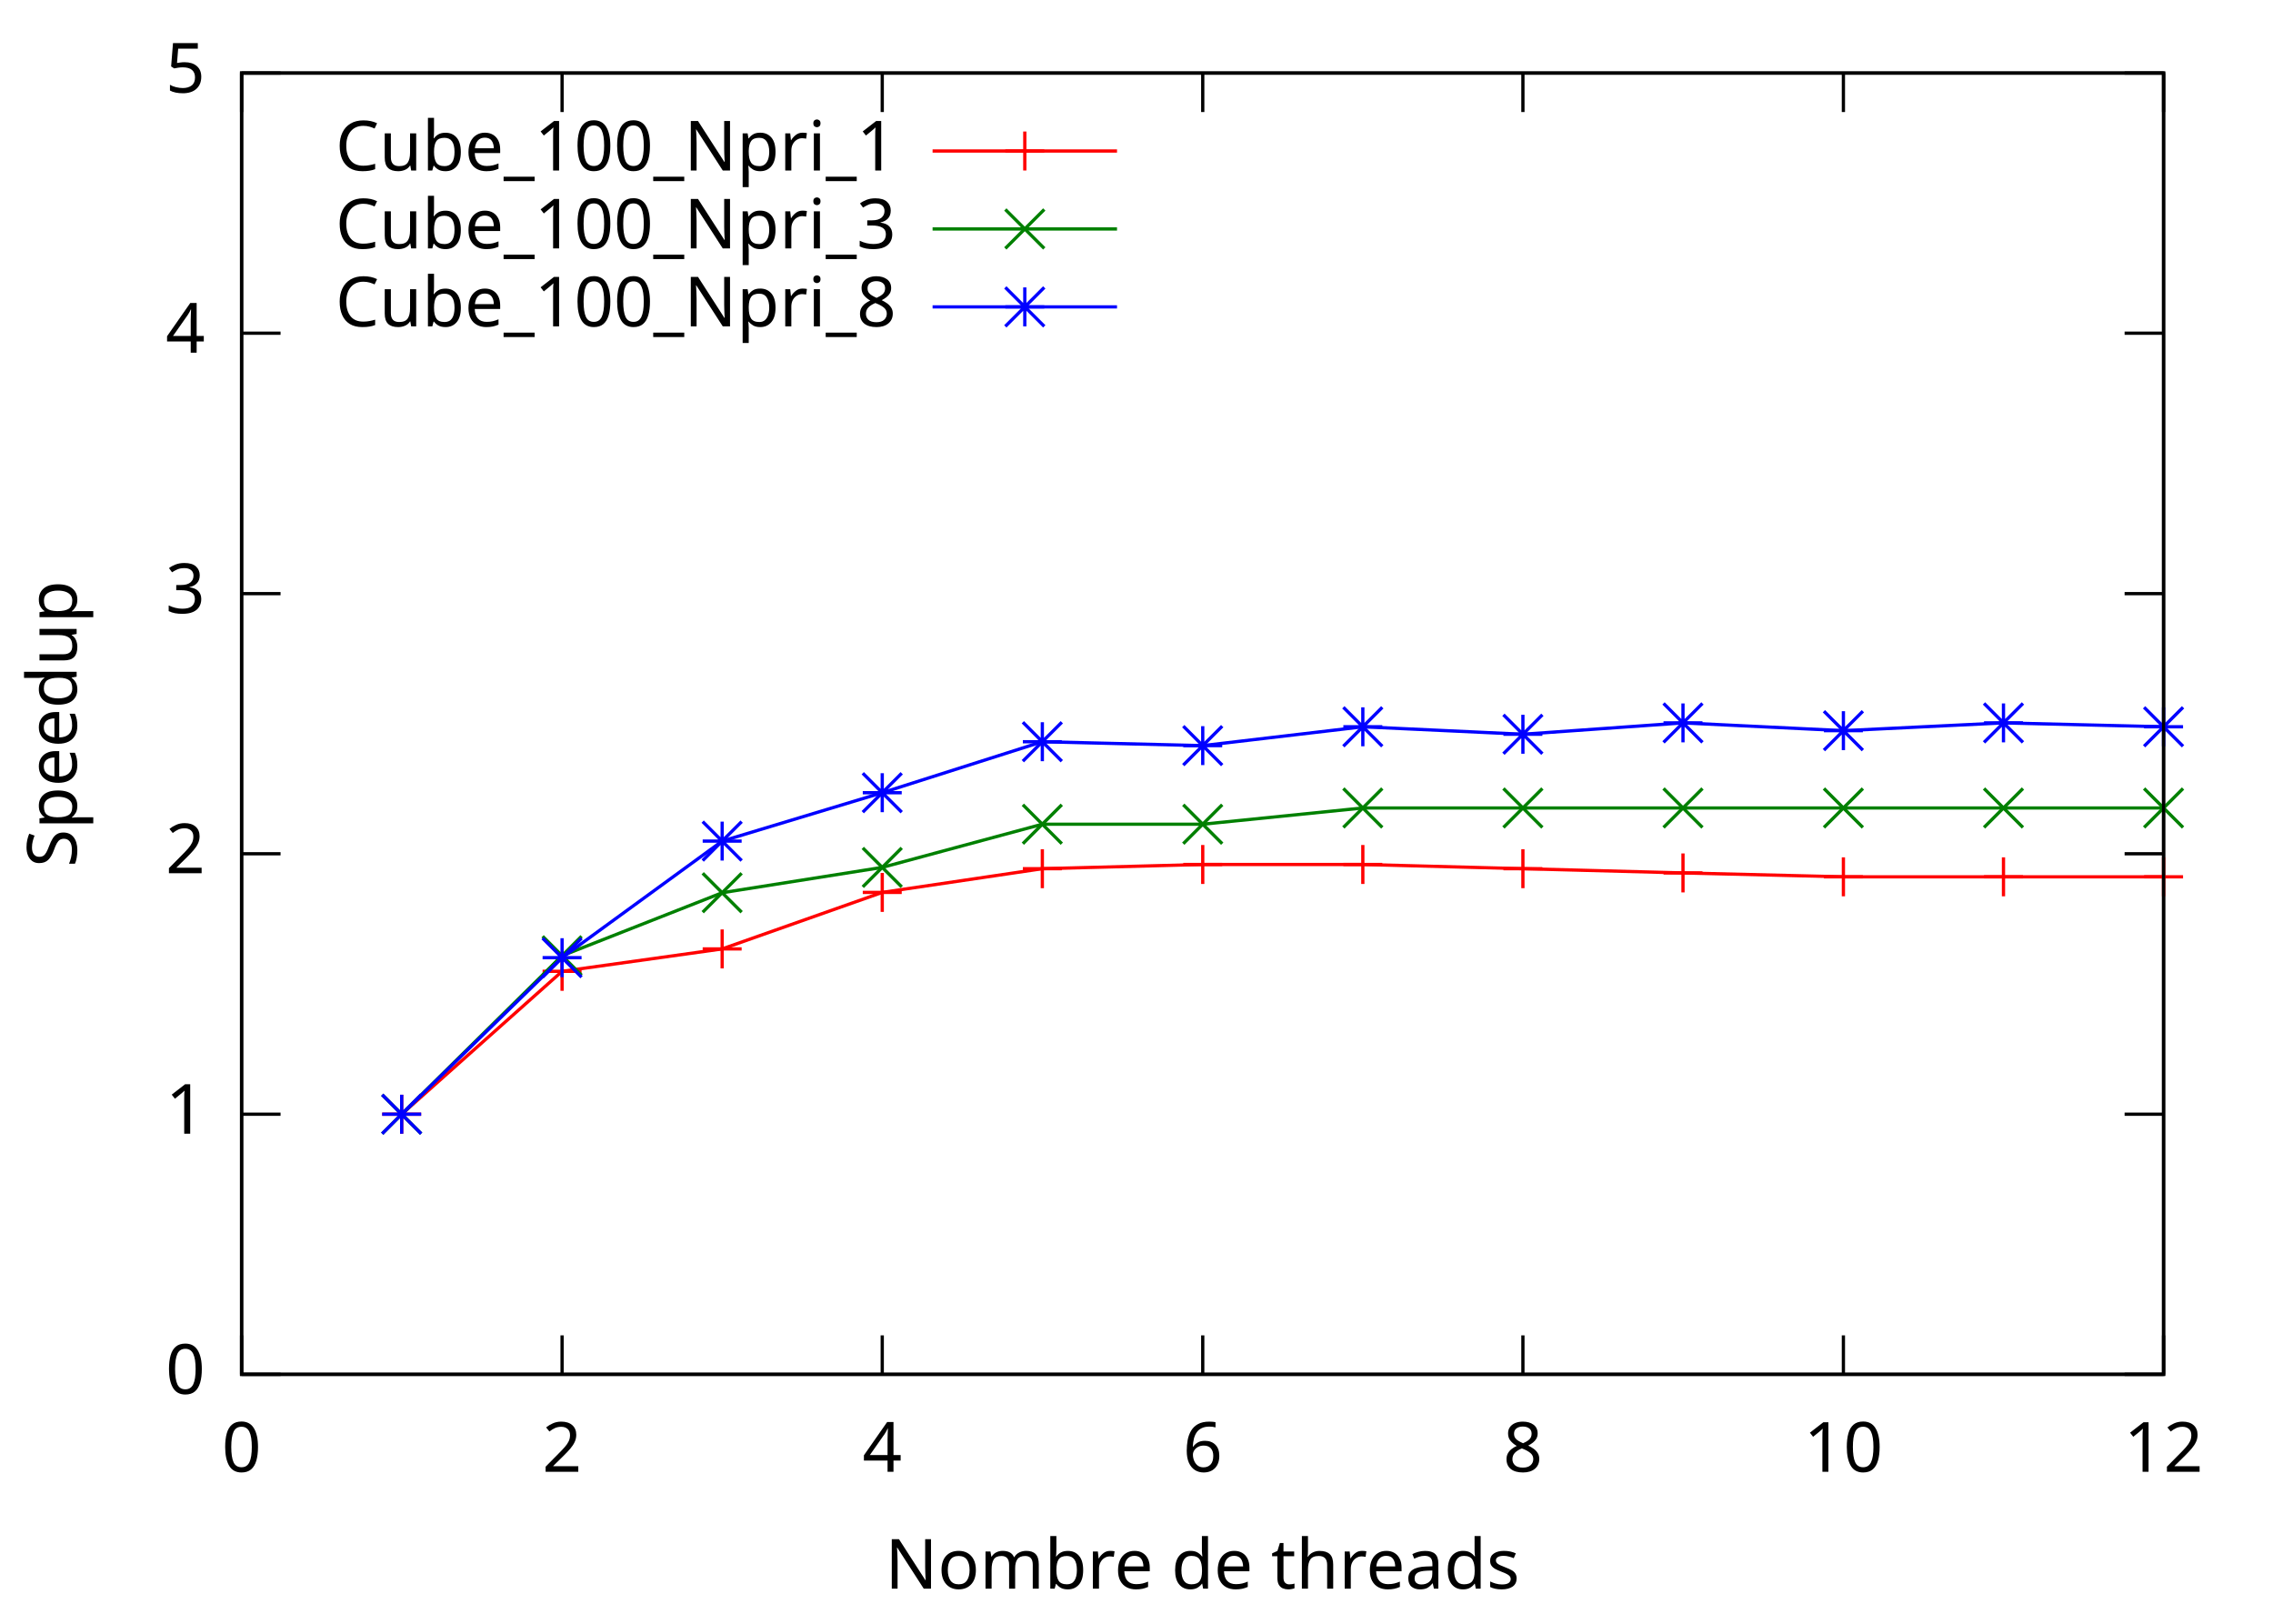
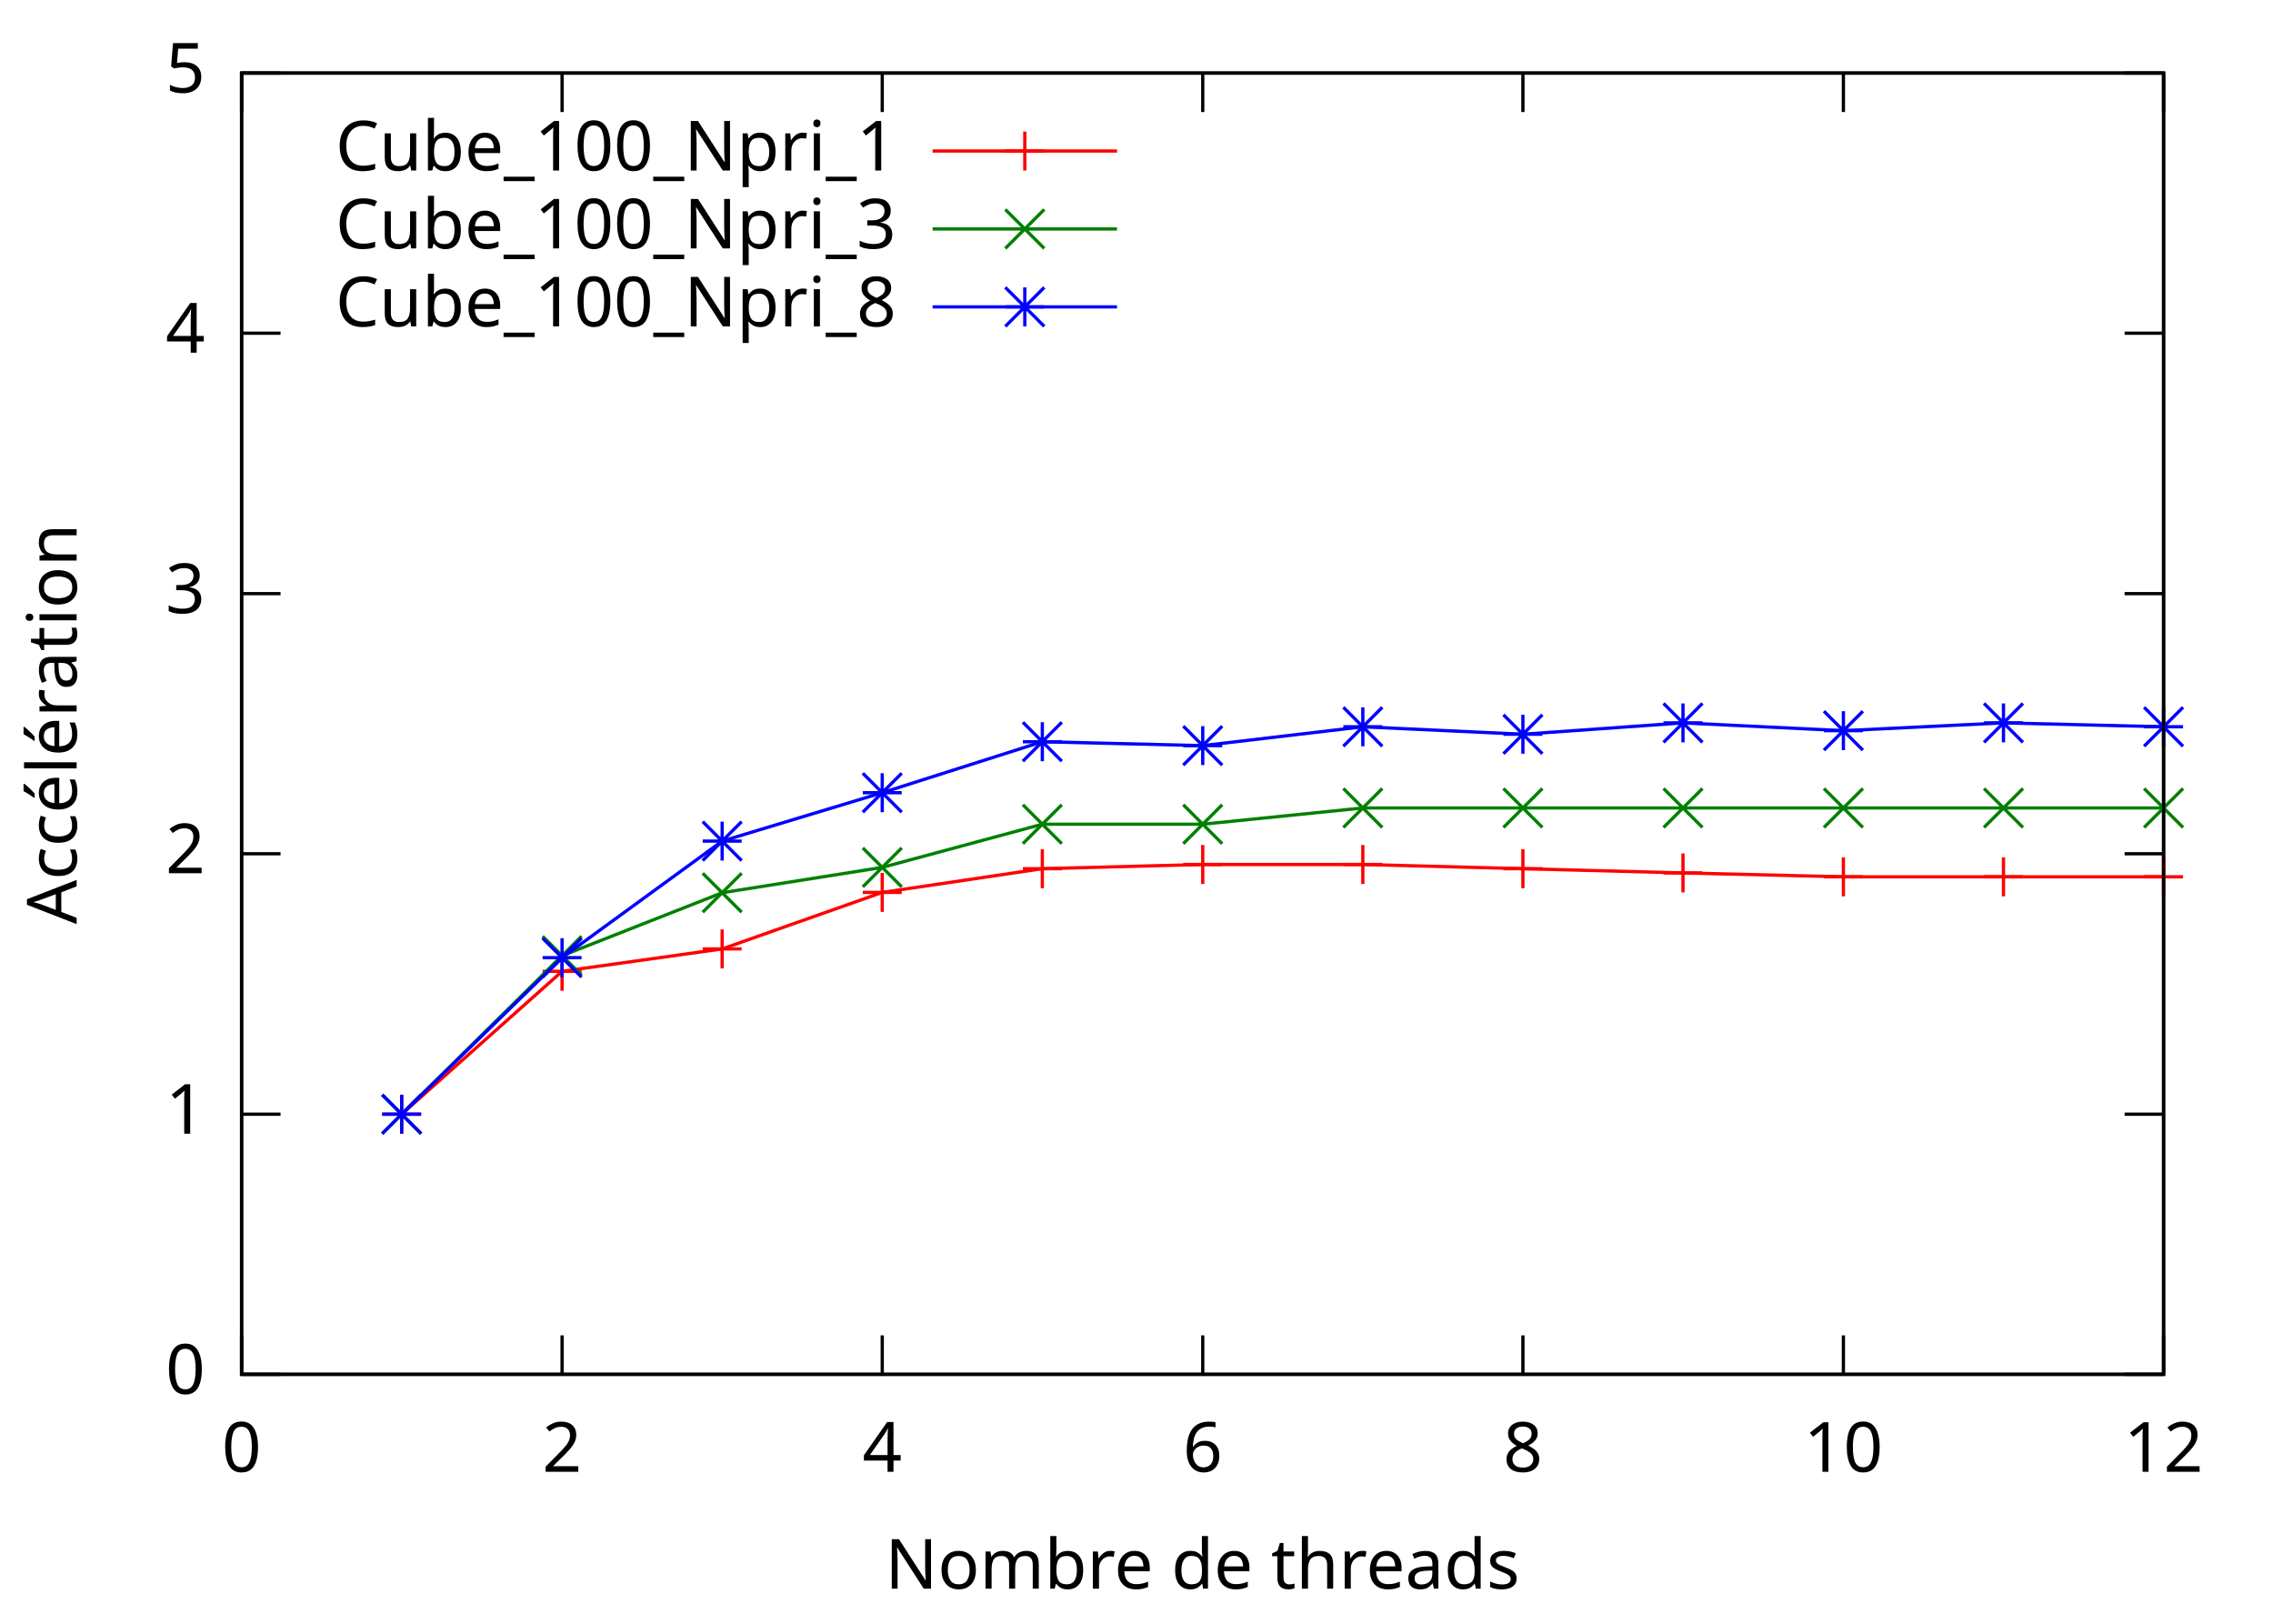
<svg xmlns="http://www.w3.org/2000/svg" xmlns:xlink="http://www.w3.org/1999/xlink" width="700" height="500" viewBox="0 0 700 500">
  <g id="gnuplot_canvas">
    <rect x="0" y="0" width="700" height="500" fill="none" />
    <defs>
      <circle id="gpDot" r="0.5" stroke-width="0.5" />
      <path id="gpPt0" stroke-width="0.167" stroke="currentColor" d="M-1,0 h2 M0,-1 v2" />
      <path id="gpPt1" stroke-width="0.167" stroke="currentColor" d="M-1,-1 L1,1 M1,-1 L-1,1" />
      <path id="gpPt2" stroke-width="0.167" stroke="currentColor" d="M-1,0 L1,0 M0,-1 L0,1 M-1,-1 L1,1 M-1,1 L1,-1" />
      <rect id="gpPt3" stroke-width="0.167" stroke="currentColor" x="-1" y="-1" width="2" height="2" />
      <rect id="gpPt4" stroke-width="0.167" stroke="currentColor" fill="currentColor" x="-1" y="-1" width="2" height="2" />
      <circle id="gpPt5" stroke-width="0.167" stroke="currentColor" cx="0" cy="0" r="1" />
      <use xlink:href="#gpPt5" id="gpPt6" fill="currentColor" stroke="none" />
      <path id="gpPt7" stroke-width="0.167" stroke="currentColor" d="M0,-1.33 L-1.33,0.67 L1.33,0.67 z" />
      <use xlink:href="#gpPt7" id="gpPt8" fill="currentColor" stroke="none" />
      <use xlink:href="#gpPt7" id="gpPt9" stroke="currentColor" transform="rotate(180)" />
      <use xlink:href="#gpPt9" id="gpPt10" fill="currentColor" stroke="none" />
      <use xlink:href="#gpPt3" id="gpPt11" stroke="currentColor" transform="rotate(45)" />
      <use xlink:href="#gpPt11" id="gpPt12" fill="currentColor" stroke="none" />
      <filter id="greybox" filterUnits="objectBoundingBox" x="0" y="0" height="1" width="1">
        <feFlood flood-color="lightgrey" flood-opacity="1" result="grey" />
        <feComposite in="SourceGraphic" in2="grey" operator="atop" />
      </filter>
    </defs>
    <g style="fill:none; color:white; stroke:currentColor; stroke-width:1.00; stroke-linecap:butt; stroke-linejoin:miter">
</g>
    <g style="fill:none; color:black; stroke:currentColor; stroke-width:1.00; stroke-linecap:butt; stroke-linejoin:miter">
      <path stroke="black" d="M74.4,423.2 L86.4,423.2 M666.3,423.2 L654.3,423.2  " />
      <g transform="translate(63.2,429.2)" style="stroke:none; fill:black; font-family:Verdana; font-size:16.00pt; text-anchor:end">
        <text> 0</text>
      </g>
      <path stroke="black" d="M74.4,343.1 L86.4,343.1 M666.3,343.1 L654.3,343.1  " />
      <g transform="translate(63.2,349.1)" style="stroke:none; fill:black; font-family:Verdana; font-size:16.00pt; text-anchor:end">
        <text> 1</text>
      </g>
      <path stroke="black" d="M74.4,262.9 L86.4,262.9 M666.3,262.9 L654.3,262.9  " />
      <g transform="translate(63.2,268.9)" style="stroke:none; fill:black; font-family:Verdana; font-size:16.00pt; text-anchor:end">
        <text> 2</text>
      </g>
      <path stroke="black" d="M74.4,182.8 L86.4,182.8 M666.3,182.8 L654.3,182.8  " />
      <g transform="translate(63.2,188.8)" style="stroke:none; fill:black; font-family:Verdana; font-size:16.00pt; text-anchor:end">
        <text> 3</text>
      </g>
      <path stroke="black" d="M74.4,102.6 L86.4,102.6 M666.3,102.6 L654.3,102.6  " />
      <g transform="translate(63.2,108.6)" style="stroke:none; fill:black; font-family:Verdana; font-size:16.00pt; text-anchor:end">
        <text> 4</text>
      </g>
      <path stroke="black" d="M74.4,22.5 L86.4,22.5 M666.3,22.5 L654.3,22.5  " />
      <g transform="translate(63.2,28.5)" style="stroke:none; fill:black; font-family:Verdana; font-size:16.00pt; text-anchor:end">
        <text> 5</text>
      </g>
      <path stroke="black" d="M74.4,423.2 L74.4,411.2 M74.4,22.5 L74.4,34.5  " />
      <g transform="translate(74.4,453.2)" style="stroke:none; fill:black; font-family:Verdana; font-size:16.00pt; text-anchor:middle">
        <text> 0</text>
      </g>
      <path stroke="black" d="M173.1,423.2 L173.1,411.2 M173.1,22.5 L173.1,34.5  " />
      <g transform="translate(173.1,453.2)" style="stroke:none; fill:black; font-family:Verdana; font-size:16.00pt; text-anchor:middle">
        <text> 2</text>
      </g>
      <path stroke="black" d="M271.7,423.2 L271.7,411.2 M271.7,22.5 L271.7,34.5  " />
      <g transform="translate(271.7,453.2)" style="stroke:none; fill:black; font-family:Verdana; font-size:16.00pt; text-anchor:middle">
        <text> 4</text>
      </g>
      <path stroke="black" d="M370.4,423.2 L370.4,411.2 M370.4,22.5 L370.4,34.5  " />
      <g transform="translate(370.4,453.2)" style="stroke:none; fill:black; font-family:Verdana; font-size:16.00pt; text-anchor:middle">
        <text> 6</text>
      </g>
      <path stroke="black" d="M469.0,423.2 L469.0,411.2 M469.0,22.5 L469.0,34.5  " />
      <g transform="translate(469.0,453.2)" style="stroke:none; fill:black; font-family:Verdana; font-size:16.00pt; text-anchor:middle">
        <text> 8</text>
      </g>
      <path stroke="black" d="M567.7,423.2 L567.7,411.2 M567.7,22.5 L567.7,34.5  " />
      <g transform="translate(567.7,453.2)" style="stroke:none; fill:black; font-family:Verdana; font-size:16.00pt; text-anchor:middle">
        <text> 10</text>
      </g>
      <path stroke="black" d="M666.3,423.2 L666.3,411.2 M666.3,22.5 L666.3,34.5  " />
      <g transform="translate(666.3,453.2)" style="stroke:none; fill:black; font-family:Verdana; font-size:16.00pt; text-anchor:middle">
        <text> 12</text>
      </g>
      <path stroke="black" d="M74.4,22.5 L74.4,423.2 L666.3,423.2 L666.3,22.5 L74.4,22.5 Z  " />
      <g transform="translate(23.6,222.9) rotate(270)" style="stroke:none; fill:black; font-family:Verdana; font-size:16.00pt; text-anchor:middle">
-         <text>Speedup</text>
+         <text>Accélération</text>
      </g>
      <g transform="translate(370.3,489.2)" style="stroke:none; fill:black; font-family:Verdana; font-size:16.00pt; text-anchor:middle">
        <text>Nombre de threads</text>
      </g>
    </g>
    <g id="gnuplot_plot_1">
      <g style="fill:none; color:red; stroke:currentColor; stroke-width:1.00; stroke-linecap:butt; stroke-linejoin:miter">
        <g transform="translate(276.0,52.5)" style="stroke:none; fill:black; font-family:Verdana; font-size:16.00pt; text-anchor:end">
          <text>Cube_100_Npri_1</text>
        </g>
        <path d="M287.2,46.5 L344.0,46.5 M123.7,343.1 L173.1,299.1 L222.4,292.2 L271.7,274.8 L321.0,267.5 L370.4,266.2    L419.7,266.2 L469.0,267.5 L518.3,268.8 L567.7,270.0 L617.0,270.0 L666.3,270.0  " />
        <use xlink:href="#gpPt0" transform="translate(123.7,343.1) scale(6.00)" />
        <use xlink:href="#gpPt0" transform="translate(173.1,299.1) scale(6.00)" />
        <use xlink:href="#gpPt0" transform="translate(222.4,292.2) scale(6.00)" />
        <use xlink:href="#gpPt0" transform="translate(271.7,274.8) scale(6.00)" />
        <use xlink:href="#gpPt0" transform="translate(321.0,267.5) scale(6.00)" />
        <use xlink:href="#gpPt0" transform="translate(370.4,266.2) scale(6.00)" />
        <use xlink:href="#gpPt0" transform="translate(419.7,266.2) scale(6.00)" />
        <use xlink:href="#gpPt0" transform="translate(469.0,267.5) scale(6.00)" />
        <use xlink:href="#gpPt0" transform="translate(518.3,268.8) scale(6.00)" />
        <use xlink:href="#gpPt0" transform="translate(567.7,270.0) scale(6.00)" />
        <use xlink:href="#gpPt0" transform="translate(617.0,270.0) scale(6.00)" />
        <use xlink:href="#gpPt0" transform="translate(666.3,270.0) scale(6.00)" />
        <use xlink:href="#gpPt0" transform="translate(315.6,46.5) scale(6.00)" />
      </g>
    </g>
    <g id="gnuplot_plot_2">
      <g style="fill:none; color:green; stroke:currentColor; stroke-width:1.00; stroke-linecap:butt; stroke-linejoin:miter">
        <g transform="translate(276.0,76.5)" style="stroke:none; fill:black; font-family:Verdana; font-size:16.00pt; text-anchor:end">
          <text>Cube_100_Npri_3</text>
        </g>
        <path d="M287.2,70.5 L344.0,70.5 M123.7,343.1 L173.1,294.3 L222.4,274.9 L271.7,267.1 L321.0,253.8 L370.4,253.8    L419.7,248.8 L469.0,248.8 L518.3,248.8 L567.7,248.8 L617.0,248.8 L666.3,248.8  " />
        <use xlink:href="#gpPt1" transform="translate(123.7,343.1) scale(6.00)" />
        <use xlink:href="#gpPt1" transform="translate(173.1,294.3) scale(6.00)" />
        <use xlink:href="#gpPt1" transform="translate(222.4,274.9) scale(6.00)" />
        <use xlink:href="#gpPt1" transform="translate(271.7,267.1) scale(6.00)" />
        <use xlink:href="#gpPt1" transform="translate(321.0,253.8) scale(6.00)" />
        <use xlink:href="#gpPt1" transform="translate(370.4,253.8) scale(6.00)" />
        <use xlink:href="#gpPt1" transform="translate(419.7,248.8) scale(6.00)" />
        <use xlink:href="#gpPt1" transform="translate(469.0,248.8) scale(6.00)" />
        <use xlink:href="#gpPt1" transform="translate(518.3,248.8) scale(6.00)" />
        <use xlink:href="#gpPt1" transform="translate(567.7,248.8) scale(6.00)" />
        <use xlink:href="#gpPt1" transform="translate(617.0,248.8) scale(6.00)" />
        <use xlink:href="#gpPt1" transform="translate(666.3,248.8) scale(6.00)" />
        <use xlink:href="#gpPt1" transform="translate(315.6,70.5) scale(6.00)" />
      </g>
    </g>
    <g id="gnuplot_plot_3">
      <g style="fill:none; color:blue; stroke:currentColor; stroke-width:1.00; stroke-linecap:butt; stroke-linejoin:miter">
        <g transform="translate(276.0,100.5)" style="stroke:none; fill:black; font-family:Verdana; font-size:16.00pt; text-anchor:end">
          <text>Cube_100_Npri_8</text>
        </g>
        <path d="M287.2,94.5 L344.0,94.5 M123.7,343.1 L173.1,294.9 L222.4,259.0 L271.7,244.1 L321.0,228.4 L370.4,229.6    L419.7,223.8 L469.0,226.1 L518.3,222.6 L567.7,225.0 L617.0,222.6 L666.3,223.8  " />
        <use xlink:href="#gpPt2" transform="translate(123.7,343.1) scale(6.00)" />
        <use xlink:href="#gpPt2" transform="translate(173.1,294.9) scale(6.00)" />
        <use xlink:href="#gpPt2" transform="translate(222.4,259.0) scale(6.00)" />
        <use xlink:href="#gpPt2" transform="translate(271.7,244.1) scale(6.00)" />
        <use xlink:href="#gpPt2" transform="translate(321.0,228.4) scale(6.00)" />
        <use xlink:href="#gpPt2" transform="translate(370.4,229.6) scale(6.00)" />
        <use xlink:href="#gpPt2" transform="translate(419.7,223.8) scale(6.00)" />
        <use xlink:href="#gpPt2" transform="translate(469.0,226.1) scale(6.00)" />
        <use xlink:href="#gpPt2" transform="translate(518.3,222.6) scale(6.00)" />
        <use xlink:href="#gpPt2" transform="translate(567.7,225.0) scale(6.00)" />
        <use xlink:href="#gpPt2" transform="translate(617.0,222.6) scale(6.00)" />
        <use xlink:href="#gpPt2" transform="translate(666.3,223.8) scale(6.00)" />
        <use xlink:href="#gpPt2" transform="translate(315.6,94.5) scale(6.00)" />
      </g>
    </g>
    <g style="fill:none; color:black; stroke:currentColor; stroke-width:1.00; stroke-linecap:butt; stroke-linejoin:miter">
      <path stroke="black" d="M74.4,22.5 L74.4,423.2 L666.3,423.2 L666.3,22.5 L74.4,22.5 Z  " />
    </g>
  </g>
</svg>
